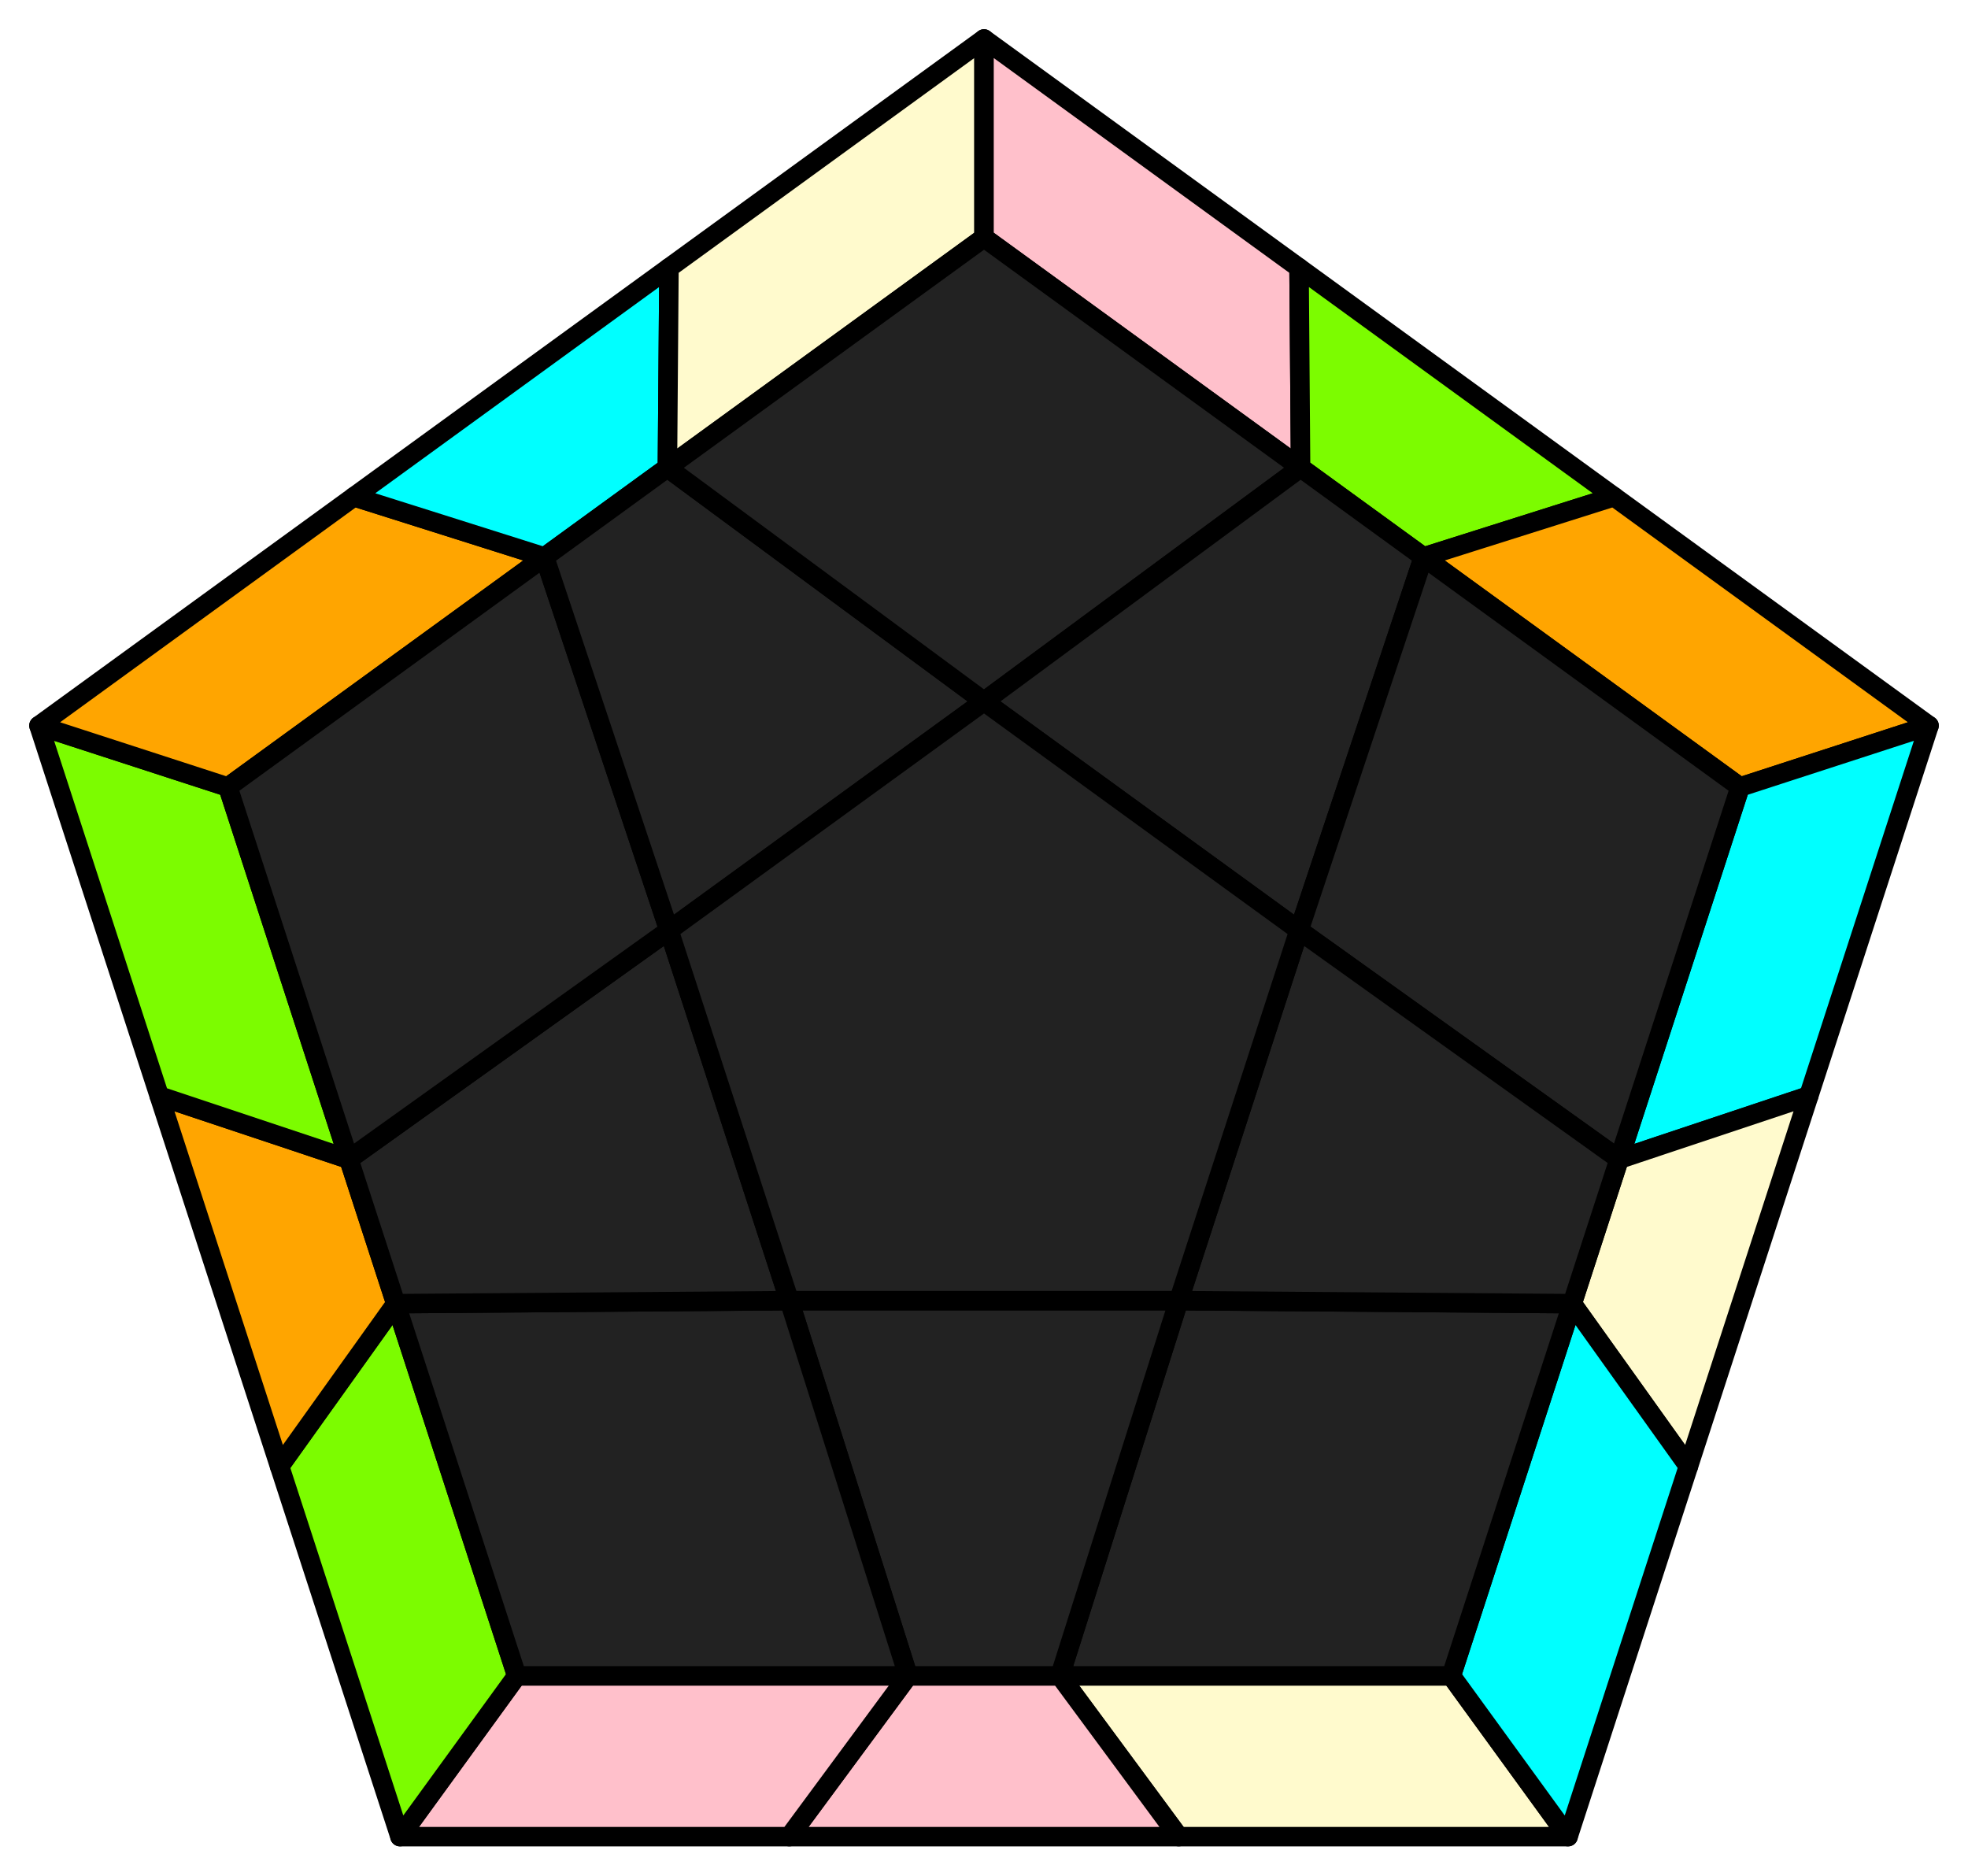
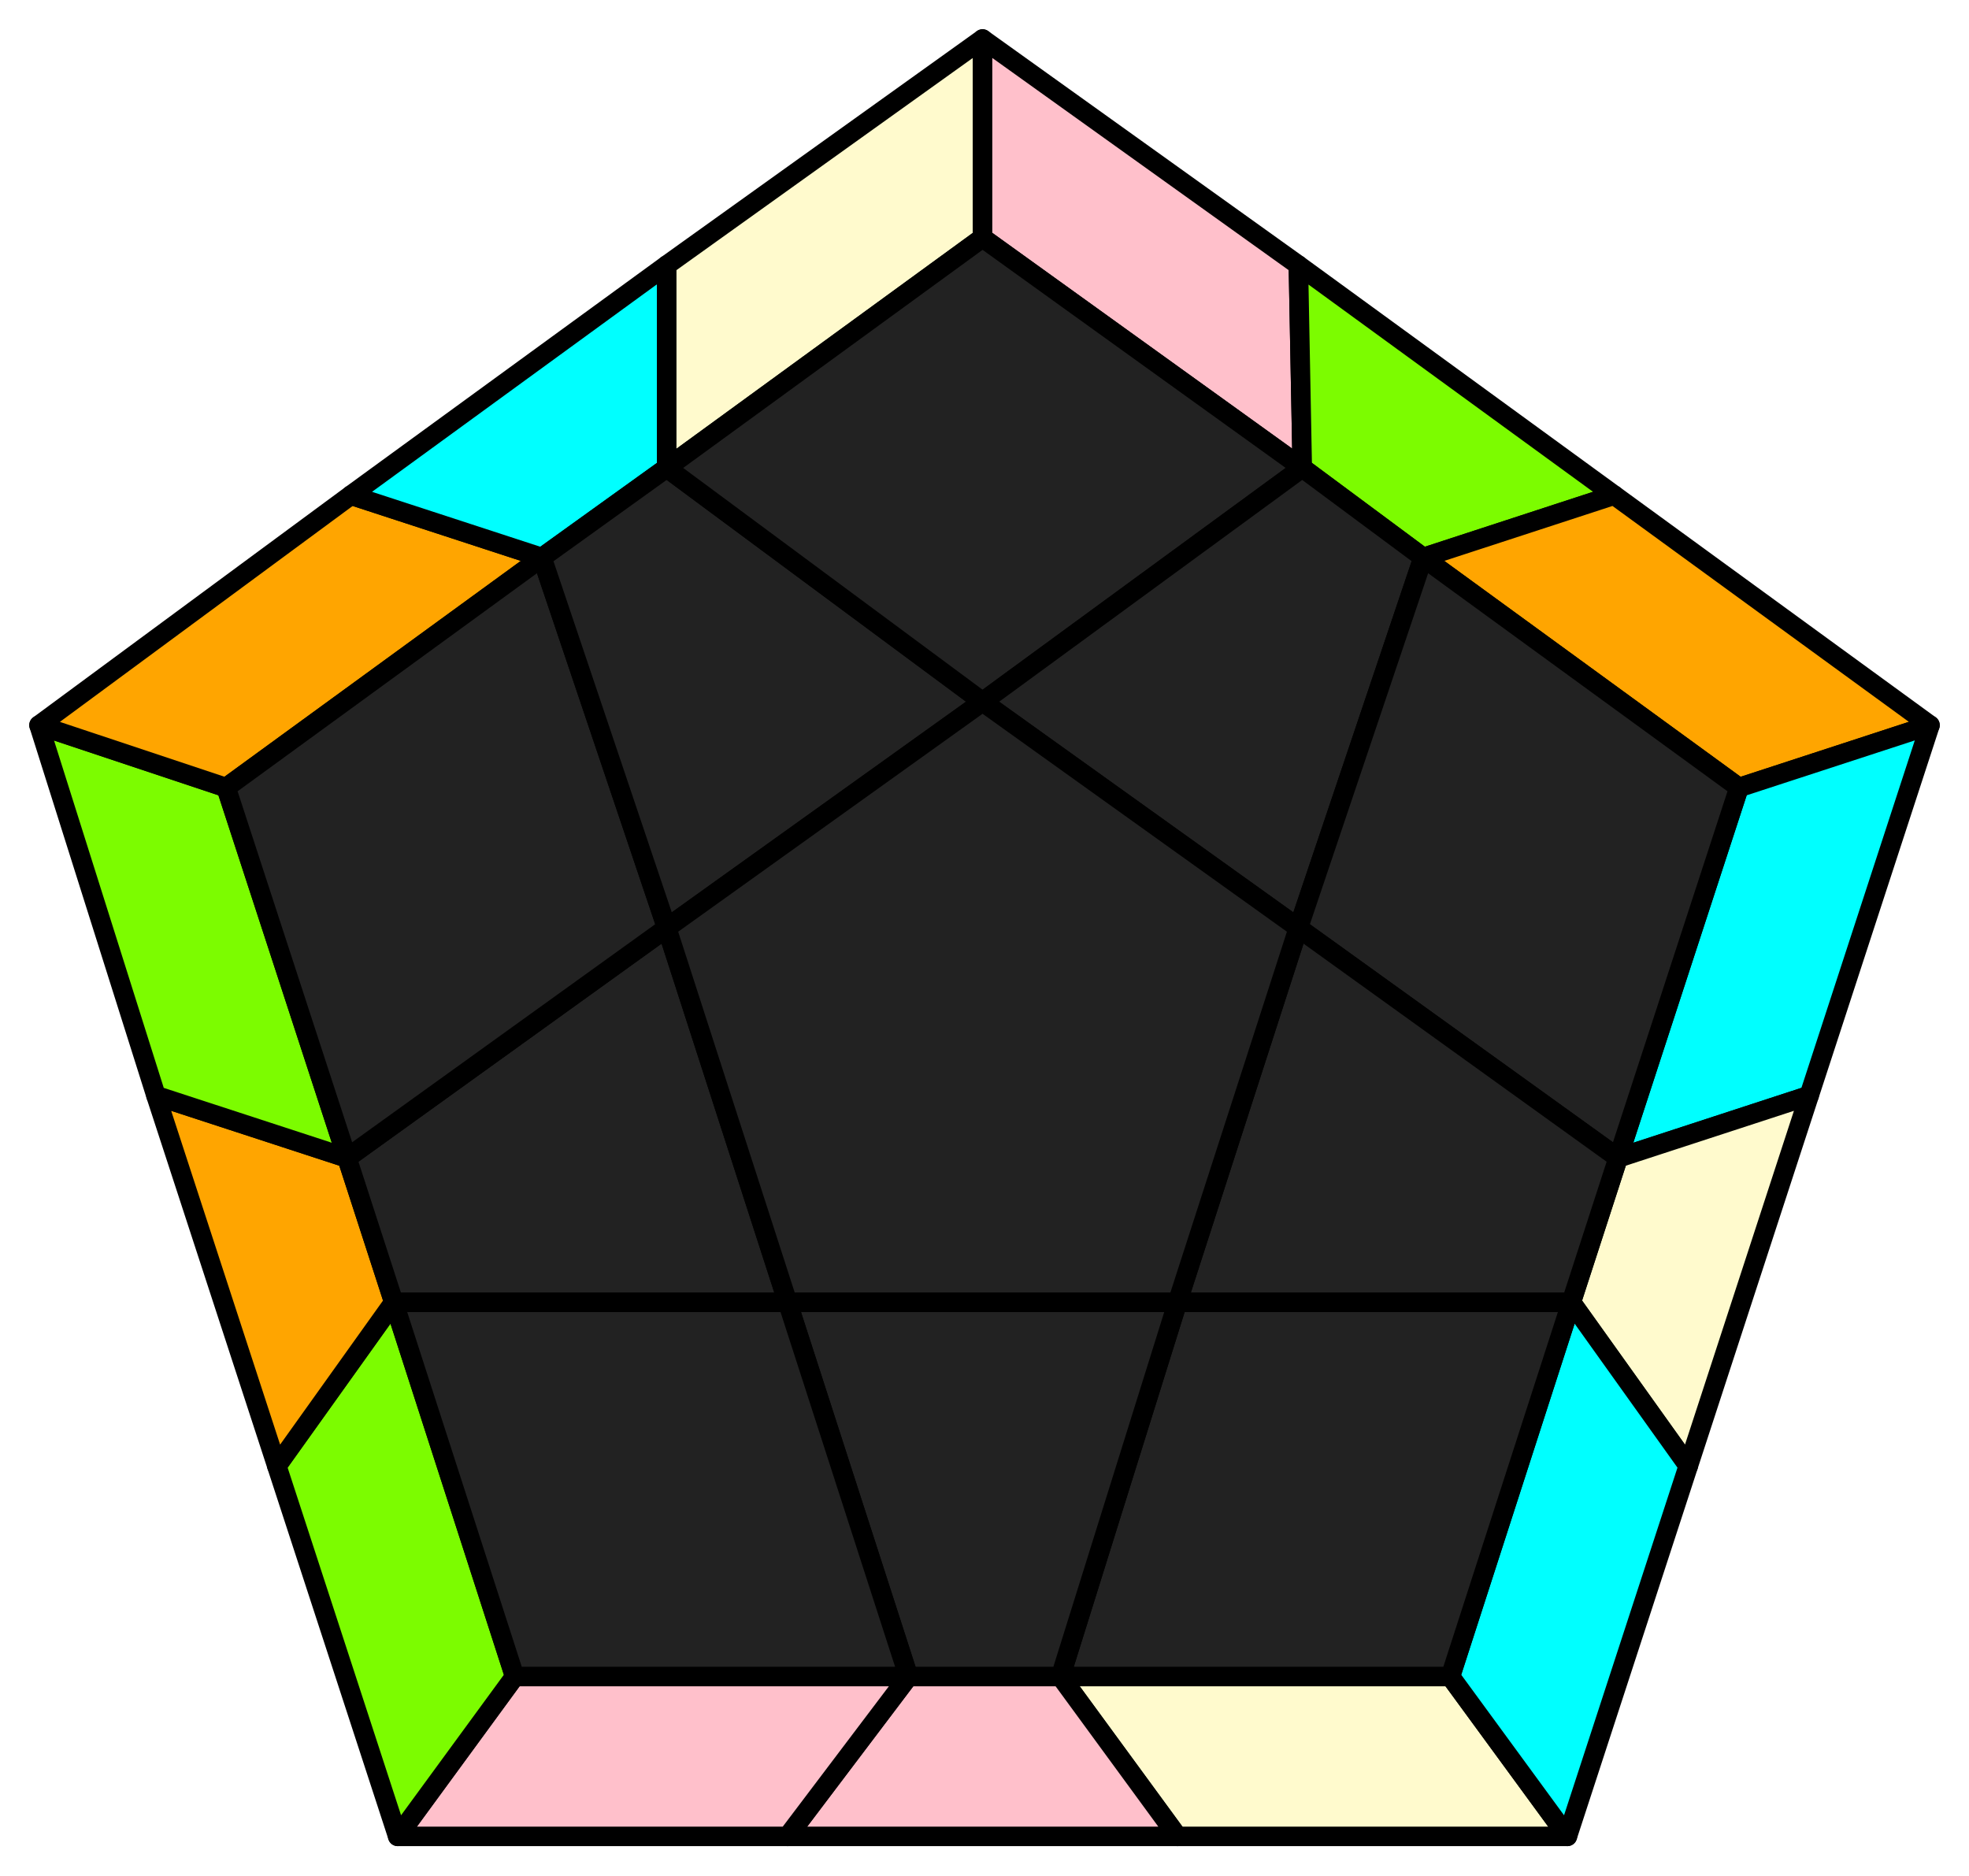
- <svg xmlns="http://www.w3.org/2000/svg" width="50.541" height="48.165">
-   <polygon stroke="black" stroke-width="0.5" points="40.271 47.165 30.271 47.165 27.221 43.036 37.271 43.036" stroke-linejoin="round" fill="#fffacd" />
-   <polygon stroke="black" stroke-width="0.5" points="30.271 47.165 20.271 47.165 23.321 43.036 27.221 43.036" stroke-linejoin="round" fill="#ffc0cb" />
-   <polygon stroke="black" stroke-width="0.5" points="20.271 47.165 10.271 47.165 13.271 43.036 23.321 43.036" stroke-linejoin="round" fill="#ffc0cb" />
-   <polygon stroke="black" stroke-width="0.5" points="10.271 47.165 7.18 37.655 10.165 33.478 13.271 43.036" stroke-linejoin="round" fill="#7cfc00" />
-   <polygon stroke="black" stroke-width="0.5" points="7.18 37.655 4.09 28.144 8.96 29.769 10.165 33.478" stroke-linejoin="round" fill="#ffa500" />
-   <polygon stroke="black" stroke-width="0.5" points="4.09 28.144 1.0 18.634 5.854 20.211 8.96 29.769" stroke-linejoin="round" fill="#7cfc00" />
-   <polygon stroke="black" stroke-width="0.5" points="1.0 18.634 9.09 12.756 13.985 14.304 5.854 20.211" stroke-linejoin="round" fill="#ffa500" />
-   <polygon stroke="black" stroke-width="0.5" points="9.09 12.756 17.18 6.878 17.14 12.011 13.985 14.304" stroke-linejoin="round" fill="#00ffff" />
-   <polygon stroke="black" stroke-width="0.5" points="17.18 6.878 25.271 1.0 25.271 6.104 17.14 12.011" stroke-linejoin="round" fill="#fffacd" />
-   <polygon stroke="black" stroke-width="0.5" points="25.271 1.0 33.361 6.878 33.401 12.011 25.271 6.104" stroke-linejoin="round" fill="#ffc0cb" />
-   <polygon stroke="black" stroke-width="0.5" points="33.361 6.878 41.451 12.756 36.556 14.304 33.401 12.011" stroke-linejoin="round" fill="#7cfc00" />
-   <polygon stroke="black" stroke-width="0.5" points="41.451 12.756 49.541 18.634 44.687 20.211 36.556 14.304" stroke-linejoin="round" fill="#ffa500" />
-   <polygon stroke="black" stroke-width="0.5" points="49.541 18.634 46.451 28.144 41.581 29.769 44.687 20.211" stroke-linejoin="round" fill="#00ffff" />
-   <polygon stroke="black" stroke-width="0.5" points="46.451 28.144 43.361 37.655 40.376 33.478 41.581 29.769" stroke-linejoin="round" fill="#fffacd" />
-   <polygon stroke="black" stroke-width="0.5" points="43.361 37.655 40.271 47.165 37.271 43.036 40.376 33.478" stroke-linejoin="round" fill="#00ffff" />
-   <polygon stroke="black" stroke-width="0.5" points="37.271 43.036 27.221 43.036 30.271 33.401 40.376 33.478" stroke-linejoin="round" fill="#222" />
-   <polygon stroke="black" stroke-width="0.5" points="27.221 43.036 23.321 43.036 20.271 33.401 30.271 33.401" stroke-linejoin="round" fill="#222" />
-   <polygon stroke="black" stroke-width="0.5" points="13.271 43.036 10.165 33.478 20.271 33.401 23.321 43.036" stroke-linejoin="round" fill="#222" />
-   <polygon stroke="black" stroke-width="0.5" points="10.165 33.478 8.96 29.769 17.18 23.891 20.271 33.401" stroke-linejoin="round" fill="#222" />
-   <polygon stroke="black" stroke-width="0.5" points="5.854 20.211 13.985 14.304 17.18 23.891 8.96 29.769" stroke-linejoin="round" fill="#222" />
-   <polygon stroke="black" stroke-width="0.5" points="13.985 14.304 17.14 12.011 25.271 18.013 17.18 23.891" stroke-linejoin="round" fill="#222" />
-   <polygon stroke="black" stroke-width="0.5" points="25.271 6.104 33.401 12.011 25.271 18.013 17.14 12.011" stroke-linejoin="round" fill="#222" />
-   <polygon stroke="black" stroke-width="0.5" points="33.401 12.011 36.556 14.304 33.361 23.891 25.271 18.013" stroke-linejoin="round" fill="#222" />
-   <polygon stroke="black" stroke-width="0.5" points="44.687 20.211 41.581 29.769 33.361 23.891 36.556 14.304" stroke-linejoin="round" fill="#222" />
-   <polygon stroke="black" stroke-width="0.5" points="41.581 29.769 40.376 33.478 30.271 33.401 33.361 23.891" stroke-linejoin="round" fill="#222" />
-   <polygon stroke="black" stroke-width="0.5" points="30.271 33.401 20.271 33.401 17.18 23.891 25.271 18.013 33.361 23.891" stroke-linejoin="round" fill="#222" />
+ <svg xmlns="http://www.w3.org/2000/svg" id="83" width="505" height="481">
+   <style>
+ polygon { stroke: black; stroke-width: 5px; stroke-linejoin: round;}
+ .green {fill: #7cfc00;}
+ .orange {fill: #ffa500;}
+ .blue {fill: #00ffff;}
+ .beige {fill: #fffacd;}
+ .pink {fill: #ffc0cb;}
+ .grey {fill: #222;}
+ </style>
+   <polygon class="beige" points="402 471 302 471 272 430 372 430" />
+   <polygon class="pink" points="302 471 202 471 233 430 272 430" />
+   <polygon class="pink" points="202 471 102 471 132 430 233 430" />
+   <polygon class="green" points="102 471 71 376 101 334 132 430" />
+   <polygon class="orange" points="71 376 40 281 89 297 101 334" />
+   <polygon class="green" points="40 281 10 186 58 202 89 297" />
+   <polygon class="orange" points="10 186 90 127 139 143 58 202" />
+   <polygon class="blue" points="90 127 171 68 171 120 139 143" />
+   <polygon class="beige" points="171 68 252 10 252 61 171 120" />
+   <polygon class="pink" points="252 10 333 68 334 120 252 61" />
+   <polygon class="green" points="333 68 414 127 365 143 334 120" />
+   <polygon class="orange" points="414 127 495 186 446 202 365 143" />
+   <polygon class="blue" points="495 186 464 281 415 297 446 202" />
+   <polygon class="beige" points="464 281 433 376 403 334 415 297" />
+   <polygon class="blue" points="433 376 402 471 372 430 403 334" />
+   <polygon class="grey" points="372 430 272 430 302 334 403 334" />
+   <polygon class="grey" points="272 430 233 430 202 334 302 334" />
+   <polygon class="grey" points="132 430 101 334 202 334 233 430" />
+   <polygon class="grey" points="101 334 89 297 171 238 202 334" />
+   <polygon class="grey" points="58 202 139 143 171 238 89 297" />
+   <polygon class="grey" points="139 143 171 120 252 180 171 238" />
+   <polygon class="grey" points="252 61 334 120 252 180 171 120" />
+   <polygon class="grey" points="334 120 365 143 333 238 252 180" />
+   <polygon class="grey" points="446 202 415 297 333 238 365 143" />
+   <polygon class="grey" points="415 297 403 334 302 334 333 238" />
+   <polygon class="grey" points="302 334 202 334 171 238 252 180 333 238" />
</svg>
